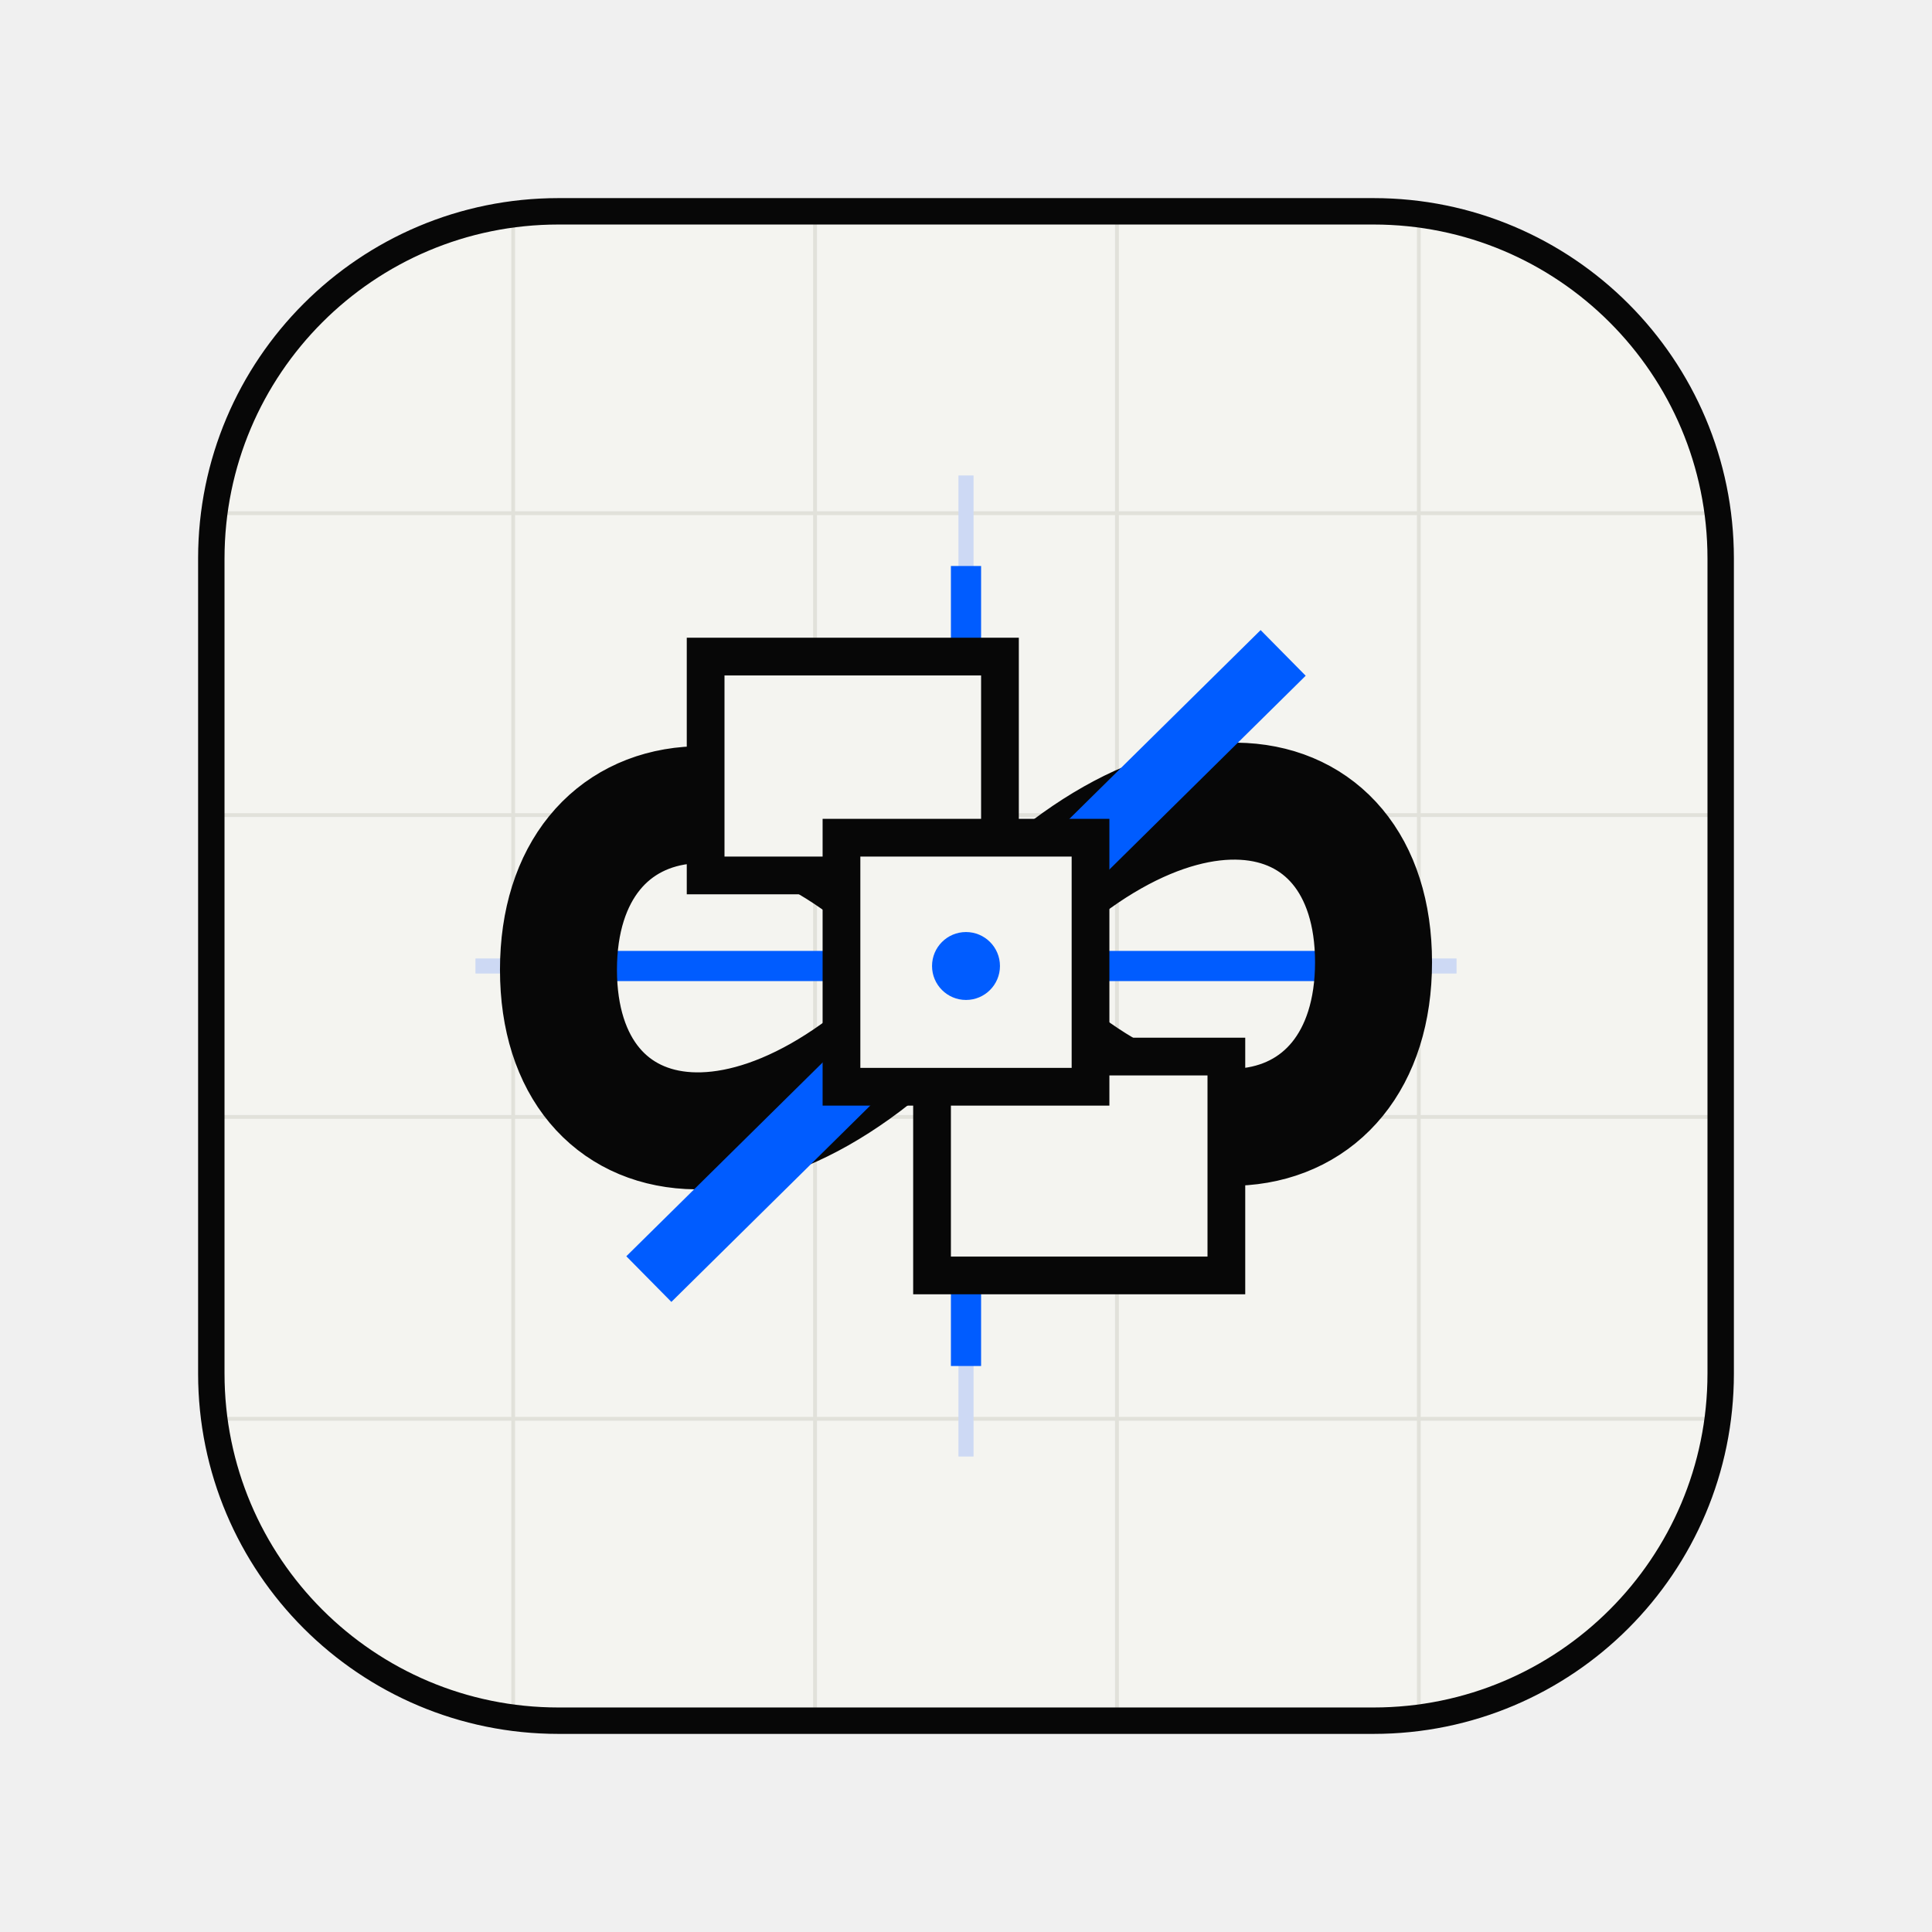
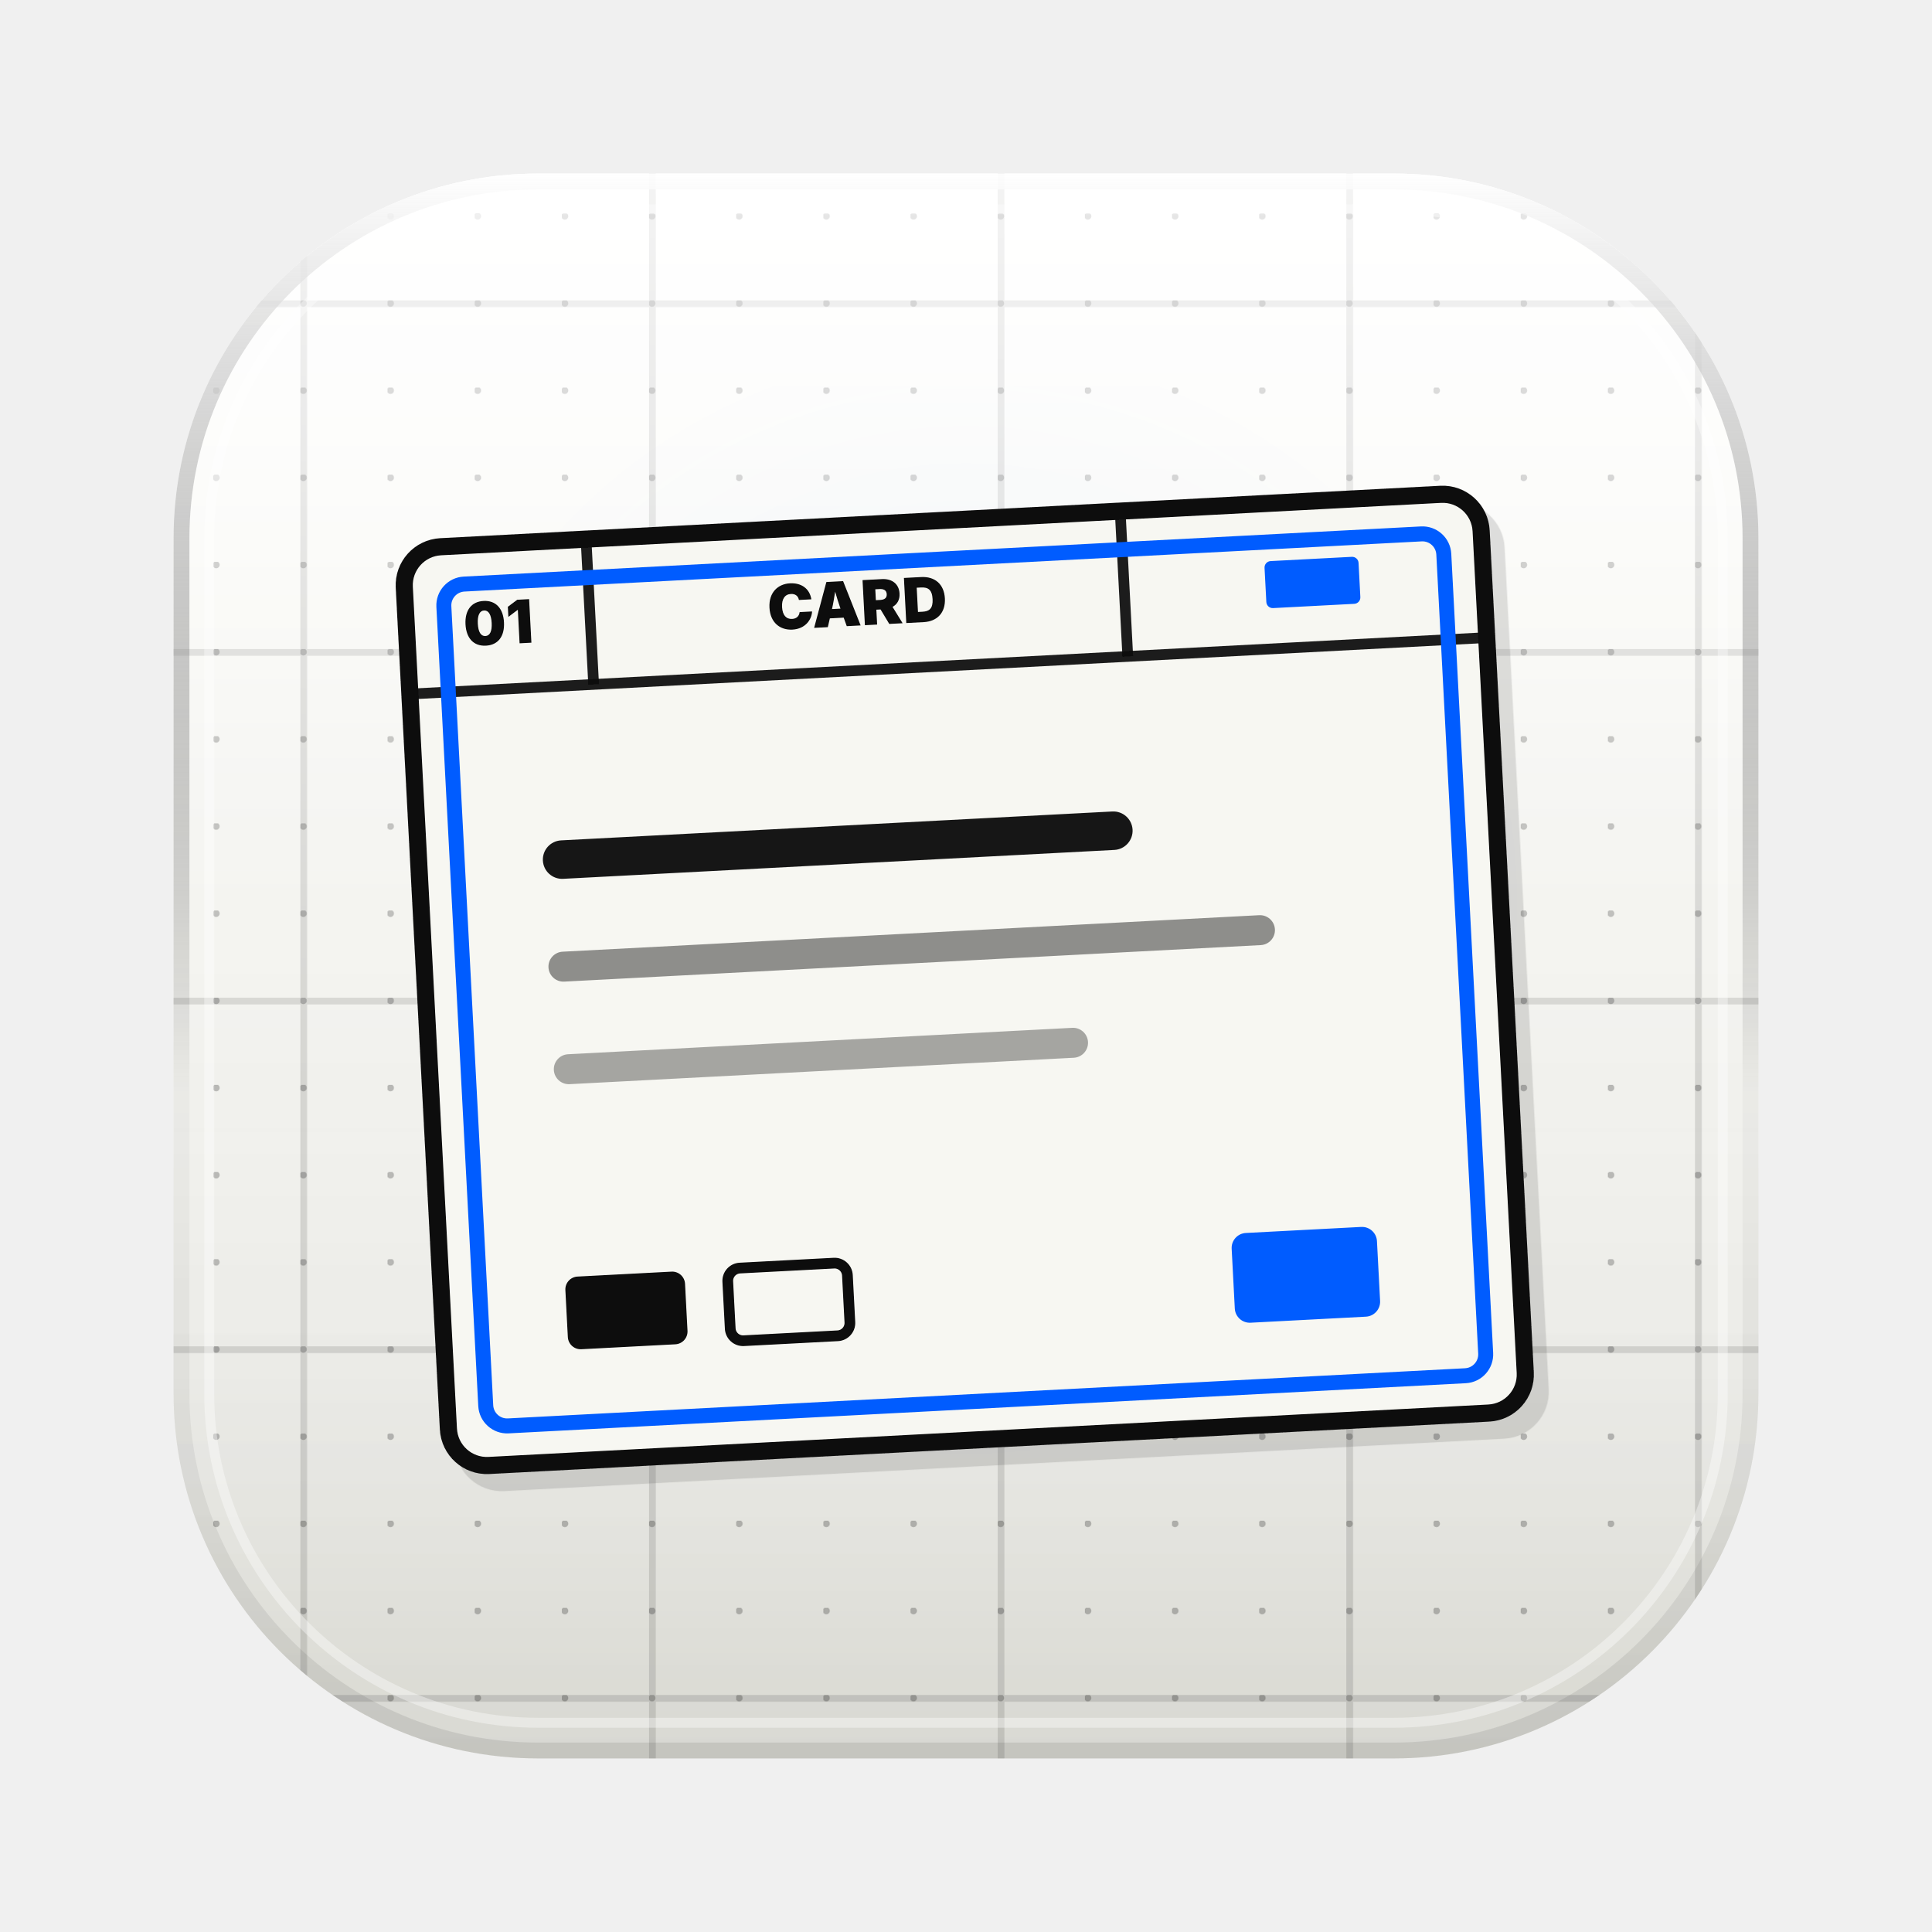
<svg xmlns="http://www.w3.org/2000/svg" width="1024" height="1024" viewBox="0 0 1024 1024" fill="none">
  <defs>
-     <clipPath id="icon-mask">
+     <clipPath id="app-mask">
      <rect x="112" y="112" width="800" height="800" rx="184" />
    </clipPath>
+     <clipPath id="card-mask">
+       <rect x="260" y="286" width="504" height="430" rx="18" />
+     </clipPath>
+     <linearGradient id="app-shell-fill" x1="512" y1="112" x2="512" y2="912" gradientUnits="userSpaceOnUse">
+       <stop offset="0%" stop-color="#FFFFFF" />
+       <stop offset="42%" stop-color="#F4F4F0" />
+       <stop offset="76%" stop-color="#EEEEEA" />
+       <stop offset="100%" stop-color="#E5E5DE" />
+     </linearGradient>
+     <linearGradient id="app-shell-gloss" x1="512" y1="112" x2="512" y2="912" gradientUnits="userSpaceOnUse">
+       <stop offset="0%" stop-color="#FFFFFF" stop-opacity="0.62" />
+       <stop offset="30%" stop-color="#FFFFFF" stop-opacity="0.2" />
+       <stop offset="58%" stop-color="#FFFFFF" stop-opacity="0" />
+       <stop offset="78%" stop-color="#070707" stop-opacity="0.018" />
+       <stop offset="100%" stop-color="#070707" stop-opacity="0.055" />
+     </linearGradient>
+     <linearGradient id="app-rim-stroke" x1="512" y1="112" x2="512" y2="912" gradientUnits="userSpaceOnUse">
+       <stop offset="0%" stop-color="#FFFFFF" stop-opacity="0.82" />
+       <stop offset="58%" stop-color="#070707" stop-opacity="0.028" />
+       <stop offset="82%" stop-color="#070707" stop-opacity="0.055" />
+       <stop offset="100%" stop-color="#070707" stop-opacity="0.095" />
+     </linearGradient>
+     <pattern id="canvas-dot-grid" width="44" height="44" patternUnits="userSpaceOnUse">
+       <circle cx="1.5" cy="1.5" r="1.75" fill="#070707" fill-opacity="0.24" />
+     </pattern>
+     <pattern id="canvas-line-grid" width="176" height="176" patternUnits="userSpaceOnUse">
+       <path d="M0 1.7H176M1.7 0V176" stroke="#070707" stroke-width="3.4" stroke-opacity="0.12" />
+     </pattern>
+     <radialGradient id="field-glow" cx="50%" cy="46%" r="36%">
+       <stop offset="0%" stop-color="#005CFF" stop-opacity="0.06" />
+       <stop offset="100%" stop-color="#005CFF" stop-opacity="0" />
+     </radialGradient>
+     <filter id="card-shadow" x="184" y="230" width="680" height="586" filterUnits="userSpaceOnUse" color-interpolation-filters="sRGB">
+       <feDropShadow dx="20" dy="24" stdDeviation="20" flood-color="#070707" flood-opacity="0.14" />
+       <feDropShadow dx="7" dy="8" stdDeviation="0" flood-color="#070707" flood-opacity="0.12" />
+     </filter>
  </defs>
-   <rect x="112" y="112" width="800" height="800" rx="184" fill="#F4F4F0" />
-   <g clip-path="url(#icon-mask)">
-     <path d="M112 272H912M112 432H912M112 592H912M112 752H912" stroke="#E1E1DA" stroke-width="2" />
-     <path d="M272 112V912M432 112V912M592 112V912M752 112V912" stroke="#E1E1DA" stroke-width="2" />
-     <path d="M512 252V772M252 512H772" stroke="#CDD9F4" stroke-width="8" />
-     <rect x="504" y="300" width="16" height="424" fill="#005CFF" />
-     <rect x="300" y="504" width="424" height="16" fill="#005CFF" />
+   <g transform="matrix(1.05 0 0 1.05 -25.6 -25.6)">
+     <rect x="112" y="112" width="800" height="800" rx="184" fill="url(#app-shell-fill)" />
+     <g clip-path="url(#app-mask)">
+       <rect x="112" y="112" width="800" height="800" fill="url(#field-glow)" />
+       <rect x="112" y="112" width="800" height="800" fill="url(#canvas-dot-grid)" />
+       <rect x="112" y="112" width="800" height="800" fill="url(#canvas-line-grid)" />
+       <rect x="112" y="112" width="800" height="800" fill="url(#app-shell-gloss)" />
+     </g>
+     <rect x="116" y="116" width="792" height="792" rx="180" stroke="url(#app-rim-stroke)" stroke-width="8" />
+     <rect x="130" y="130" width="764" height="764" rx="166" stroke="#FFFFFF" stroke-width="5" stroke-opacity="0.38" />
+     <g filter="url(#card-shadow)" transform="translate(0 18) translate(512 501) scale(1.08) translate(-512 -501)">
+       <g transform="rotate(-3 512 512)">
+         <rect x="260" y="286" width="504" height="430" rx="18" fill="#F7F7F2" />
+         <g clip-path="url(#card-mask)">
+           <path d="M260 354H764" stroke="#070707" stroke-width="5" stroke-opacity="0.9" />
+           <path d="M346 286V354M596 286V354" stroke="#070707" stroke-width="5" stroke-opacity="0.9" />
+           <text x="303" y="333" text-anchor="middle" font-family="Inter, Arial, sans-serif" font-size="28" font-weight="850" fill="#070707">01</text>
+           <text x="471" y="333" text-anchor="middle" font-family="Inter, Arial, sans-serif" font-size="29" font-weight="850" fill="#070707">CARD</text>
+           <rect x="662" y="313" width="44" height="22" rx="3" fill="#005CFF" />
+           <rect x="318" y="426" width="276" height="18" rx="9" fill="#070707" fill-opacity="0.92" />
+           <rect x="318" y="478" width="340" height="14" rx="7" fill="#070707" fill-opacity="0.44" />
+           <rect x="318" y="526" width="250" height="14" rx="7" fill="#070707" fill-opacity="0.34" />
+           <rect x="318" y="630" width="56" height="34" rx="6" fill="#070707" />
+           <rect x="394" y="630" width="56" height="34" rx="6" fill="#F7F7F2" stroke="#070707" stroke-width="5" />
+           <rect x="630" y="626" width="68" height="42" rx="7" fill="#005CFF" />
+         </g>
+         <rect x="260" y="286" width="504" height="430" rx="18" stroke="#070707" stroke-width="8" />
+         <rect x="278" y="304" width="468" height="394" rx="10" stroke="#005CFF" stroke-width="7" />
+       </g>
+     </g>
  </g>
-   <rect x="112" y="112" width="800" height="800" rx="184" stroke="#070707" stroke-width="14" />
-   <path d="M296 514C296 410 408 386 512 512C616 638 728 614 728 510C728 406 616 386 512 512C408 638 296 618 296 514Z" stroke="#070707" stroke-width="62" stroke-linecap="square" stroke-linejoin="round" />
-   <path d="M356 666L668 358" stroke="#005CFF" stroke-width="34" stroke-linecap="square" />
-   <rect x="374" y="348" width="156" height="116" fill="#F4F4F0" stroke="#070707" stroke-width="20" />
-   <rect x="494" y="560" width="156" height="116" fill="#F4F4F0" stroke="#070707" stroke-width="20" />
-   <rect x="446" y="444" width="132" height="132" fill="#F4F4F0" stroke="#070707" stroke-width="20" />
-   <circle cx="512" cy="512" r="18" fill="#005CFF" />
</svg>
